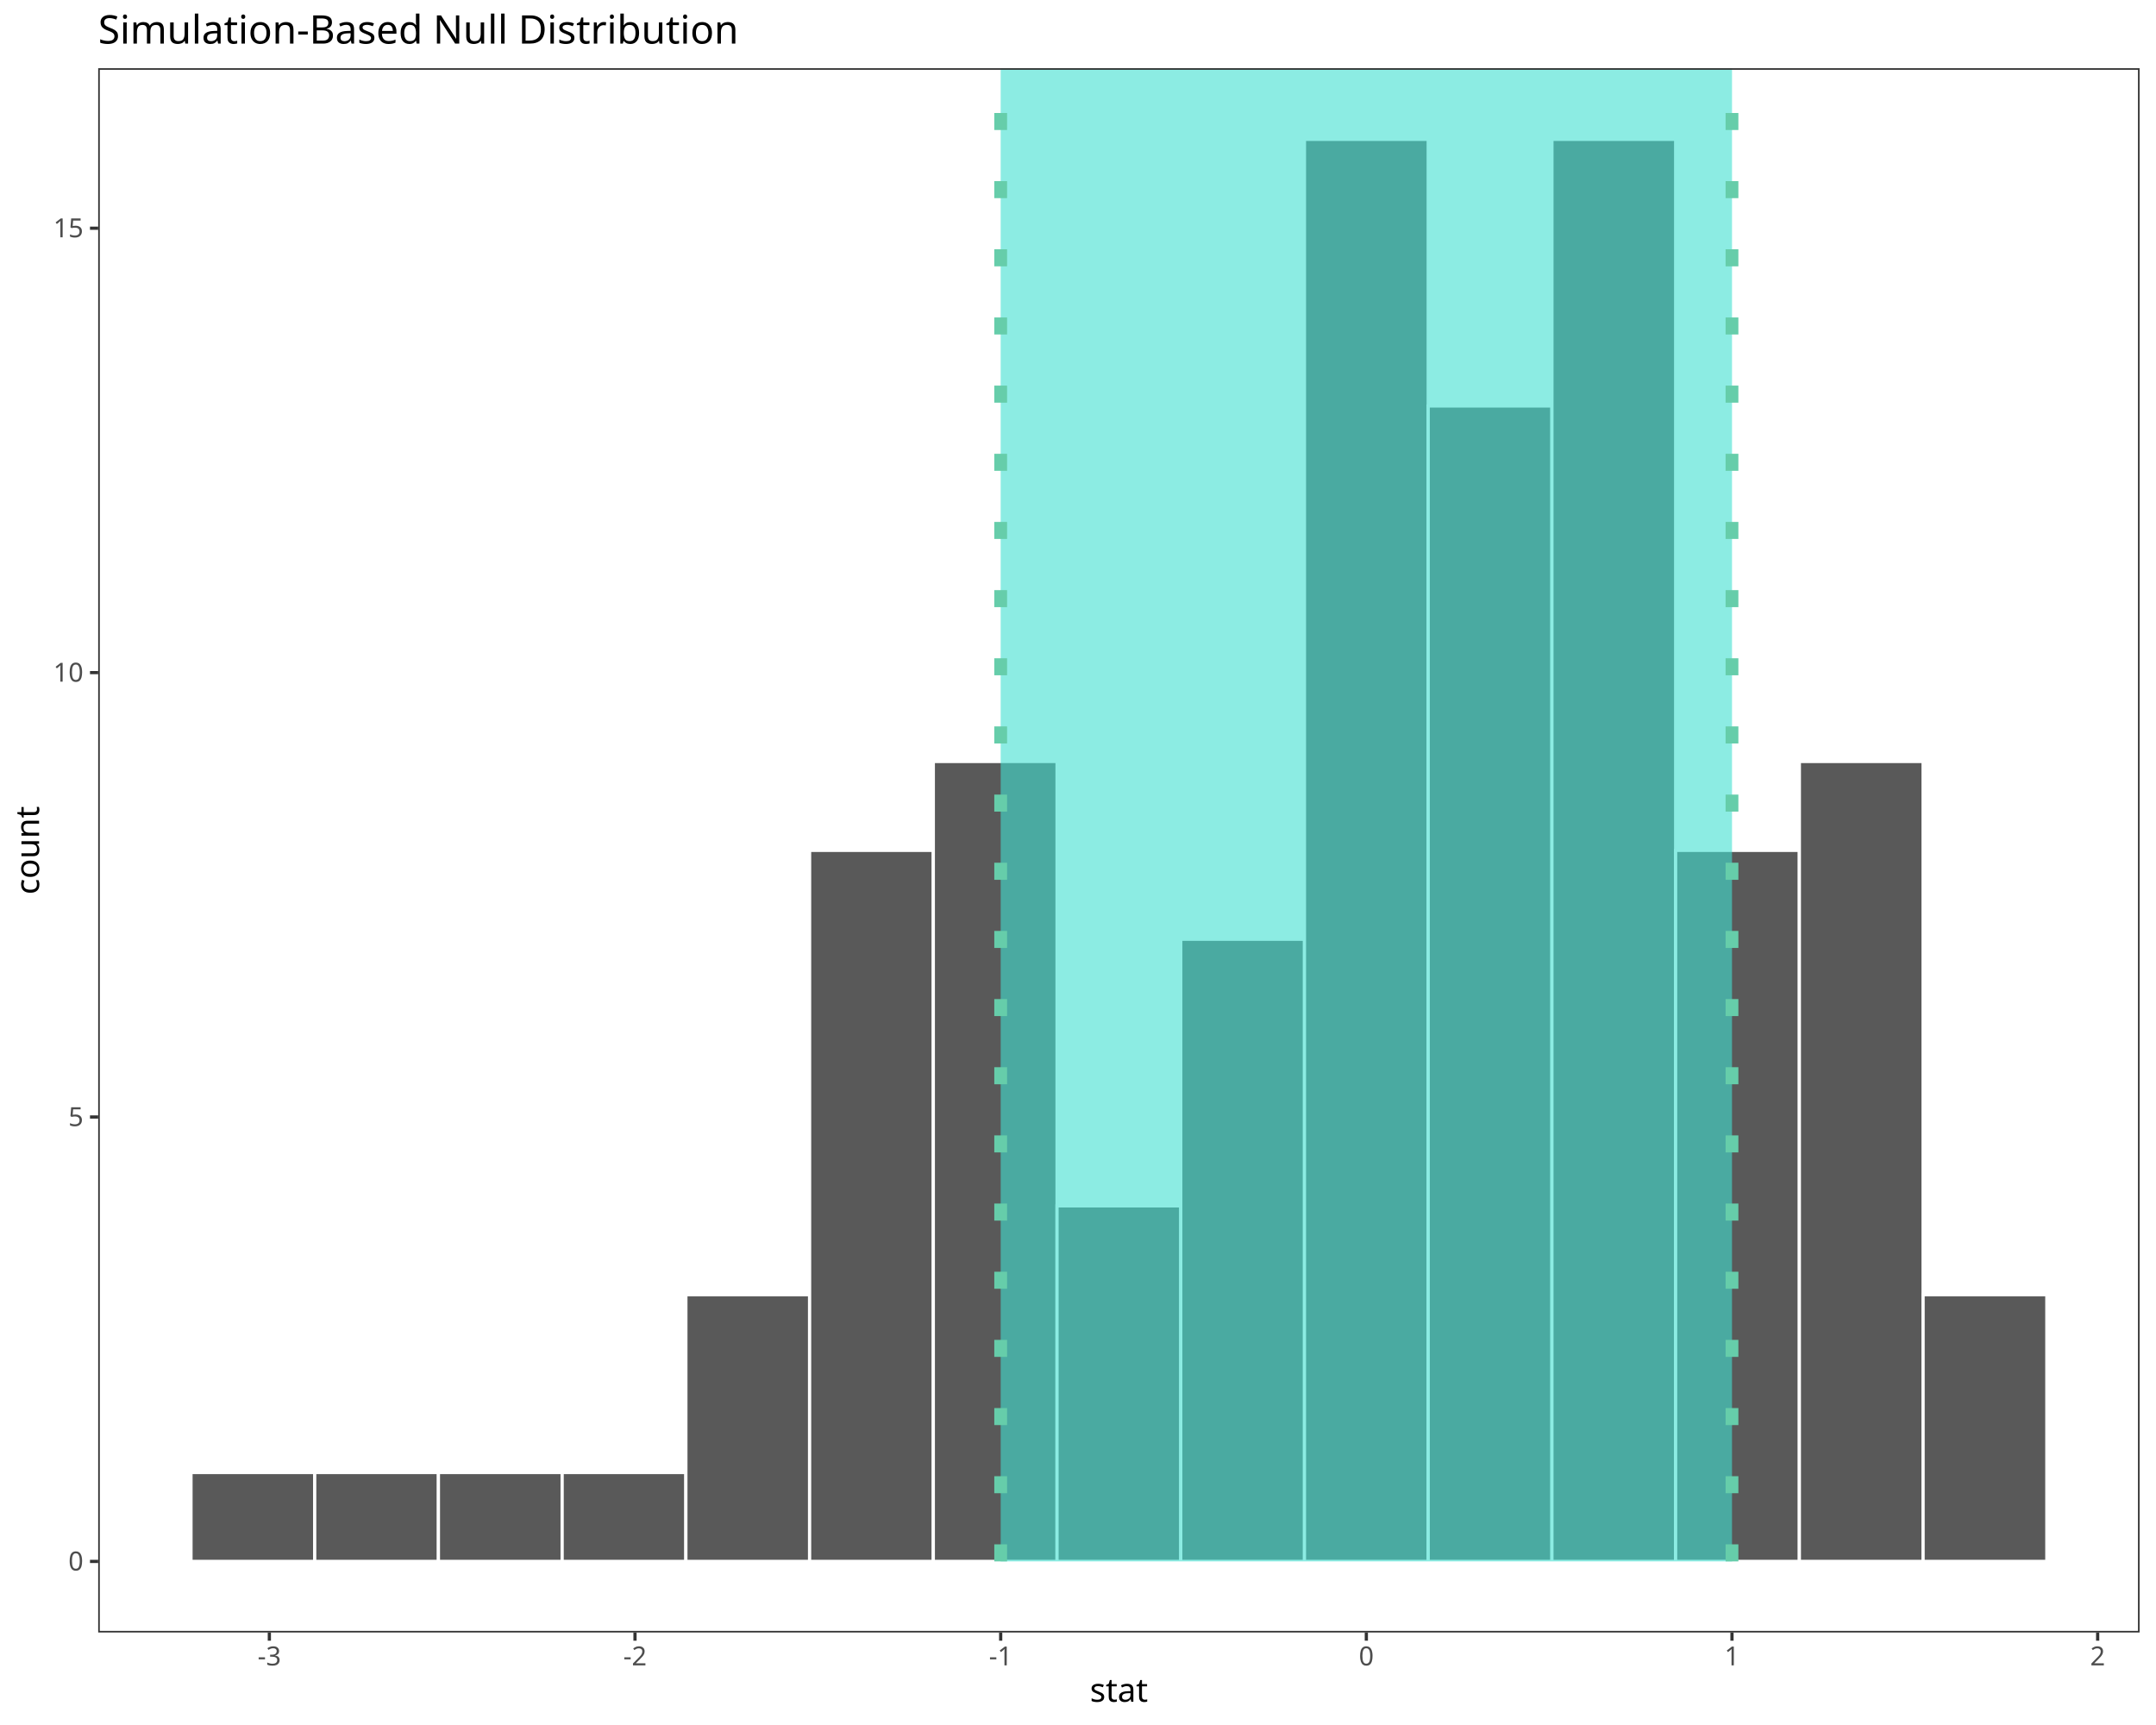
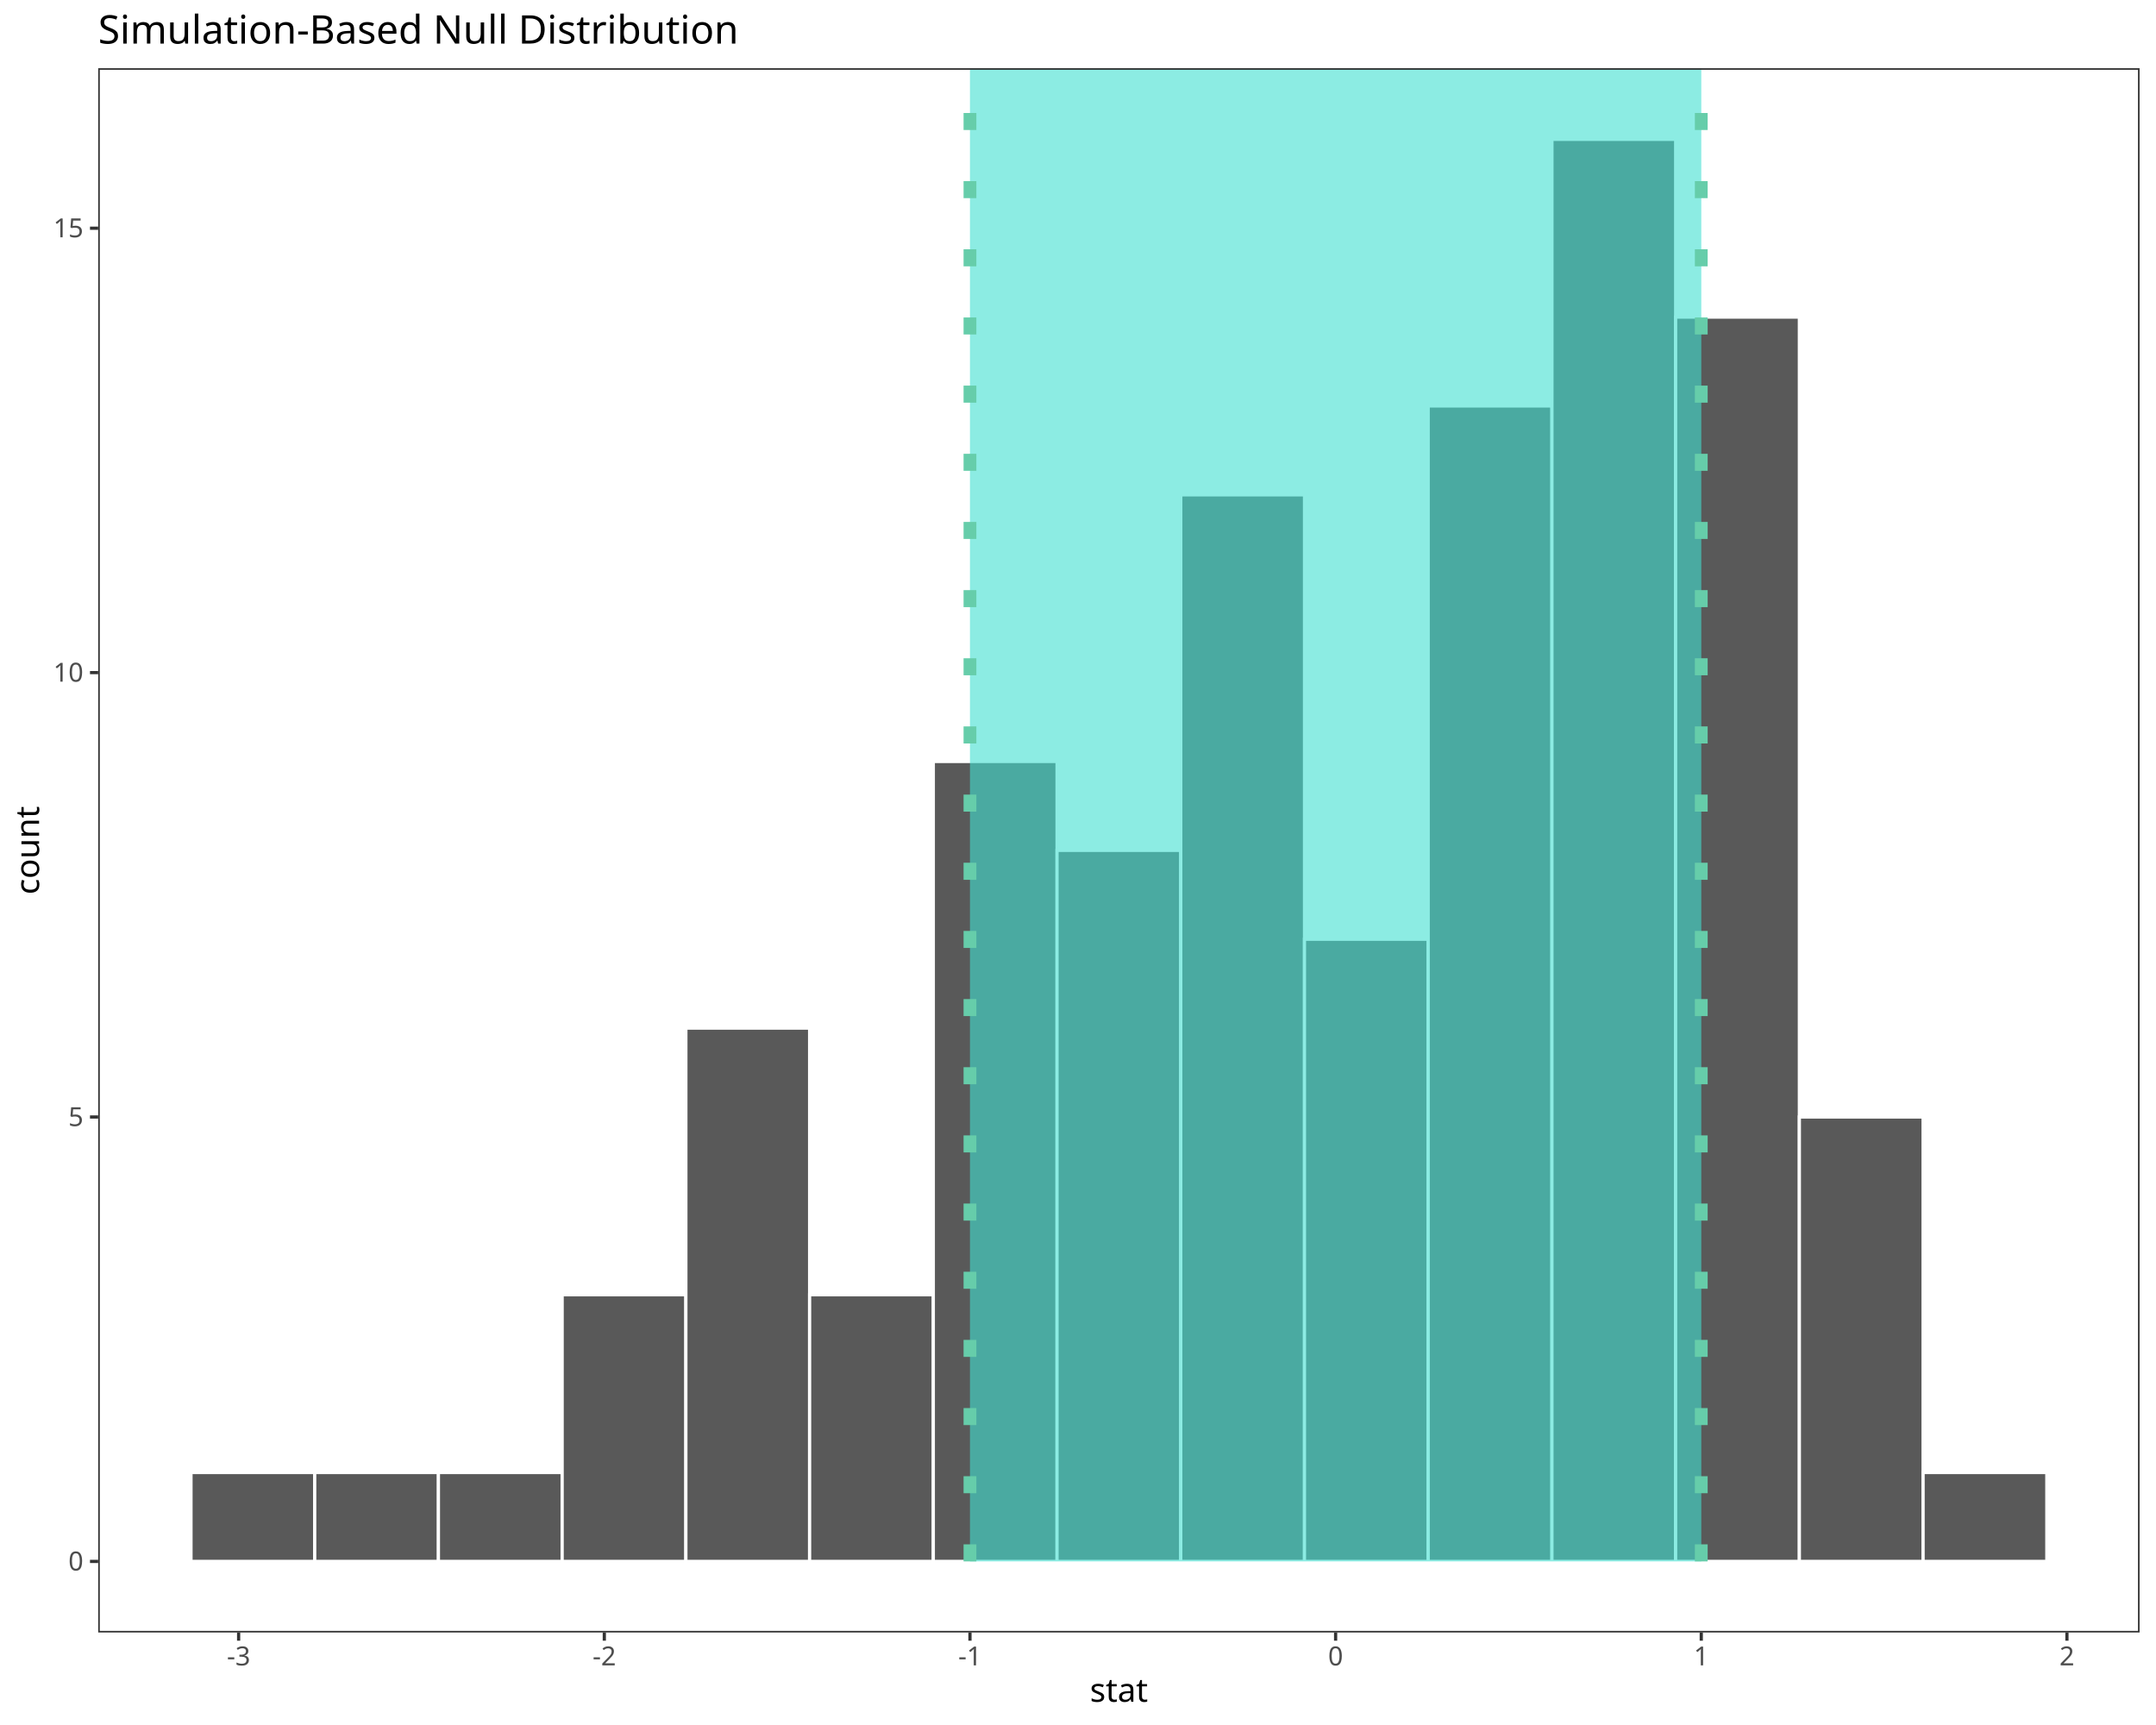
<svg xmlns="http://www.w3.org/2000/svg" class="svglite" data-engine-version="2.0" width="720.00pt" height="576.00pt" viewBox="0 0 720.00 576.00">
  <defs>
    <style type="text/css">
    .svglite line, .svglite polyline, .svglite polygon, .svglite path, .svglite rect, .svglite circle {
      fill: none;
      stroke: #000000;
      stroke-linecap: round;
      stroke-linejoin: round;
      stroke-miterlimit: 10.00;
    }
  </style>
  </defs>
  <rect width="100%" height="100%" style="stroke: none; fill: #FFFFFF;" />
  <defs>
    <clipPath id="cpMC4wMHw3MjAuMDB8MC4wMHw1NzYuMDA=">
      <rect x="0.00" y="0.00" width="720.00" height="576.00" />
    </clipPath>
  </defs>
  <g clip-path="url(#cpMC4wMHw3MjAuMDB8MC4wMHw1NzYuMDA=)">
    <rect x="0.00" y="0.00" width="720.00" height="576.00" style="stroke-width: 1.07; stroke: #FFFFFF; fill: #FFFFFF;" />
  </g>
  <defs>
    <clipPath id="cpMzIuNzl8NzE0LjUyfDIyLjc4fDU0NS4xMQ==">
      <rect x="32.79" y="22.78" width="681.73" height="522.33" />
    </clipPath>
  </defs>
  <g clip-path="url(#cpMzIuNzl8NzE0LjUyfDIyLjc4fDU0NS4xMQ==)">
    <rect x="32.79" y="22.78" width="681.73" height="522.33" style="stroke-width: 1.07; stroke: none; fill: #FFFFFF;" />
    <rect x="63.78" y="491.69" width="41.32" height="29.68" style="stroke-width: 1.07; stroke: #FFFFFF; stroke-linecap: butt; stroke-linejoin: miter; fill: #595959;" />
    <rect x="105.10" y="491.69" width="41.32" height="29.68" style="stroke-width: 1.07; stroke: #FFFFFF; stroke-linecap: butt; stroke-linejoin: miter; fill: #595959;" />
    <rect x="146.41" y="491.69" width="41.32" height="29.68" style="stroke-width: 1.07; stroke: #FFFFFF; stroke-linecap: butt; stroke-linejoin: miter; fill: #595959;" />
-     <rect x="187.73" y="491.69" width="41.32" height="29.68" style="stroke-width: 1.07; stroke: #FFFFFF; stroke-linecap: butt; stroke-linejoin: miter; fill: #595959;" />
-     <rect x="229.05" y="432.34" width="41.32" height="89.03" style="stroke-width: 1.07; stroke: #FFFFFF; stroke-linecap: butt; stroke-linejoin: miter; fill: #595959;" />
-     <rect x="270.37" y="283.95" width="41.32" height="237.42" style="stroke-width: 1.07; stroke: #FFFFFF; stroke-linecap: butt; stroke-linejoin: miter; fill: #595959;" />
+     <rect x="187.73" y="432.34" width="41.32" height="89.03" style="stroke-width: 1.07; stroke: #FFFFFF; stroke-linecap: butt; stroke-linejoin: miter; fill: #595959;" />
+     <rect x="229.05" y="343.30" width="41.32" height="178.07" style="stroke-width: 1.07; stroke: #FFFFFF; stroke-linecap: butt; stroke-linejoin: miter; fill: #595959;" />
+     <rect x="270.37" y="432.34" width="41.32" height="89.03" style="stroke-width: 1.07; stroke: #FFFFFF; stroke-linecap: butt; stroke-linejoin: miter; fill: #595959;" />
    <rect x="311.68" y="254.27" width="41.32" height="267.10" style="stroke-width: 1.07; stroke: #FFFFFF; stroke-linecap: butt; stroke-linejoin: miter; fill: #595959;" />
-     <rect x="353.00" y="402.66" width="41.32" height="118.71" style="stroke-width: 1.07; stroke: #FFFFFF; stroke-linecap: butt; stroke-linejoin: miter; fill: #595959;" />
-     <rect x="394.32" y="313.63" width="41.32" height="207.74" style="stroke-width: 1.07; stroke: #FFFFFF; stroke-linecap: butt; stroke-linejoin: miter; fill: #595959;" />
-     <rect x="435.63" y="46.53" width="41.32" height="474.84" style="stroke-width: 1.07; stroke: #FFFFFF; stroke-linecap: butt; stroke-linejoin: miter; fill: #595959;" />
+     <rect x="353.00" y="283.95" width="41.32" height="237.42" style="stroke-width: 1.07; stroke: #FFFFFF; stroke-linecap: butt; stroke-linejoin: miter; fill: #595959;" />
+     <rect x="394.32" y="165.24" width="41.32" height="356.13" style="stroke-width: 1.07; stroke: #FFFFFF; stroke-linecap: butt; stroke-linejoin: miter; fill: #595959;" />
+     <rect x="435.63" y="313.63" width="41.32" height="207.74" style="stroke-width: 1.07; stroke: #FFFFFF; stroke-linecap: butt; stroke-linejoin: miter; fill: #595959;" />
    <rect x="476.95" y="135.56" width="41.32" height="385.81" style="stroke-width: 1.07; stroke: #FFFFFF; stroke-linecap: butt; stroke-linejoin: miter; fill: #595959;" />
    <rect x="518.27" y="46.53" width="41.32" height="474.84" style="stroke-width: 1.07; stroke: #FFFFFF; stroke-linecap: butt; stroke-linejoin: miter; fill: #595959;" />
-     <rect x="559.58" y="283.95" width="41.32" height="237.42" style="stroke-width: 1.07; stroke: #FFFFFF; stroke-linecap: butt; stroke-linejoin: miter; fill: #595959;" />
-     <rect x="600.90" y="254.27" width="41.32" height="267.10" style="stroke-width: 1.07; stroke: #FFFFFF; stroke-linecap: butt; stroke-linejoin: miter; fill: #595959;" />
-     <rect x="642.22" y="432.34" width="41.32" height="89.03" style="stroke-width: 1.07; stroke: #FFFFFF; stroke-linecap: butt; stroke-linejoin: miter; fill: #595959;" />
-     <rect x="334.18" y="22.78" width="244.23" height="498.59" style="stroke-width: 1.07; stroke: none; stroke-dasharray: 1.42,4.27; stroke-linecap: butt; stroke-linejoin: miter; fill: #40E0D0; fill-opacity: 0.60;" />
-     <line x1="334.18" y1="521.37" x2="334.18" y2="22.78" style="stroke-width: 4.27; stroke: #66CDAA; stroke-dasharray: 5.69,17.07; stroke-linecap: butt;" />
-     <line x1="578.40" y1="521.37" x2="578.40" y2="22.78" style="stroke-width: 4.27; stroke: #66CDAA; stroke-dasharray: 5.69,17.07; stroke-linecap: butt;" />
+     <rect x="559.58" y="105.88" width="41.32" height="415.49" style="stroke-width: 1.07; stroke: #FFFFFF; stroke-linecap: butt; stroke-linejoin: miter; fill: #595959;" />
+     <rect x="600.90" y="372.98" width="41.32" height="148.39" style="stroke-width: 1.07; stroke: #FFFFFF; stroke-linecap: butt; stroke-linejoin: miter; fill: #595959;" />
+     <rect x="642.22" y="491.69" width="41.32" height="29.68" style="stroke-width: 1.07; stroke: #FFFFFF; stroke-linecap: butt; stroke-linejoin: miter; fill: #595959;" />
+     <rect x="323.92" y="22.78" width="244.23" height="498.59" style="stroke-width: 1.07; stroke: none; stroke-dasharray: 1.42,4.27; stroke-linecap: butt; stroke-linejoin: miter; fill: #40E0D0; fill-opacity: 0.60;" />
+     <line x1="323.92" y1="521.37" x2="323.92" y2="22.78" style="stroke-width: 4.27; stroke: #66CDAA; stroke-dasharray: 5.69,17.07; stroke-linecap: butt;" />
+     <line x1="568.14" y1="521.37" x2="568.14" y2="22.78" style="stroke-width: 4.27; stroke: #66CDAA; stroke-dasharray: 5.69,17.07; stroke-linecap: butt;" />
    <rect x="32.79" y="22.78" width="681.73" height="522.33" style="stroke-width: 1.07; stroke: #333333;" />
  </g>
  <g clip-path="url(#cpMC4wMHw3MjAuMDB8MC4wMHw1NzYuMDA=)">
    <text x="27.86" y="524.40" text-anchor="end" style="font-size: 8.80px; fill: #4D4D4D; font-family: sans;" textLength="4.89px" lengthAdjust="spacingAndGlyphs">0</text>
    <text x="27.86" y="376.01" text-anchor="end" style="font-size: 8.80px; fill: #4D4D4D; font-family: sans;" textLength="4.89px" lengthAdjust="spacingAndGlyphs">5</text>
    <text x="27.86" y="227.62" text-anchor="end" style="font-size: 8.80px; fill: #4D4D4D; font-family: sans;" textLength="9.79px" lengthAdjust="spacingAndGlyphs">10</text>
    <text x="27.86" y="79.23" text-anchor="end" style="font-size: 8.80px; fill: #4D4D4D; font-family: sans;" textLength="9.79px" lengthAdjust="spacingAndGlyphs">15</text>
    <polyline points="30.05,521.37 32.79,521.37 " style="stroke-width: 1.07; stroke: #333333; stroke-linecap: butt;" />
    <polyline points="30.05,372.98 32.79,372.98 " style="stroke-width: 1.07; stroke: #333333; stroke-linecap: butt;" />
    <polyline points="30.05,224.59 32.79,224.59 " style="stroke-width: 1.07; stroke: #333333; stroke-linecap: butt;" />
    <polyline points="30.05,76.20 32.79,76.20 " style="stroke-width: 1.07; stroke: #333333; stroke-linecap: butt;" />
-     <polyline points="89.95,547.85 89.95,545.11 " style="stroke-width: 1.07; stroke: #333333; stroke-linecap: butt;" />
-     <polyline points="212.06,547.85 212.06,545.11 " style="stroke-width: 1.07; stroke: #333333; stroke-linecap: butt;" />
-     <polyline points="334.18,547.85 334.18,545.11 " style="stroke-width: 1.07; stroke: #333333; stroke-linecap: butt;" />
-     <polyline points="456.29,547.85 456.29,545.11 " style="stroke-width: 1.07; stroke: #333333; stroke-linecap: butt;" />
-     <polyline points="578.40,547.85 578.40,545.11 " style="stroke-width: 1.07; stroke: #333333; stroke-linecap: butt;" />
-     <polyline points="700.52,547.85 700.52,545.11 " style="stroke-width: 1.07; stroke: #333333; stroke-linecap: butt;" />
-     <text x="89.95" y="556.10" text-anchor="middle" style="font-size: 8.80px; fill: #4D4D4D; font-family: sans;" textLength="7.82px" lengthAdjust="spacingAndGlyphs">-3</text>
-     <text x="212.06" y="556.10" text-anchor="middle" style="font-size: 8.80px; fill: #4D4D4D; font-family: sans;" textLength="7.82px" lengthAdjust="spacingAndGlyphs">-2</text>
-     <text x="334.18" y="556.10" text-anchor="middle" style="font-size: 8.80px; fill: #4D4D4D; font-family: sans;" textLength="7.82px" lengthAdjust="spacingAndGlyphs">-1</text>
-     <text x="456.29" y="556.10" text-anchor="middle" style="font-size: 8.80px; fill: #4D4D4D; font-family: sans;" textLength="4.89px" lengthAdjust="spacingAndGlyphs">0</text>
-     <text x="578.40" y="556.10" text-anchor="middle" style="font-size: 8.80px; fill: #4D4D4D; font-family: sans;" textLength="4.89px" lengthAdjust="spacingAndGlyphs">1</text>
-     <text x="700.52" y="556.10" text-anchor="middle" style="font-size: 8.80px; fill: #4D4D4D; font-family: sans;" textLength="4.89px" lengthAdjust="spacingAndGlyphs">2</text>
+     <polyline points="79.69,547.85 79.69,545.11 " style="stroke-width: 1.07; stroke: #333333; stroke-linecap: butt;" />
+     <polyline points="201.81,547.85 201.81,545.11 " style="stroke-width: 1.07; stroke: #333333; stroke-linecap: butt;" />
+     <polyline points="323.92,547.85 323.92,545.11 " style="stroke-width: 1.07; stroke: #333333; stroke-linecap: butt;" />
+     <polyline points="446.03,547.85 446.03,545.11 " style="stroke-width: 1.07; stroke: #333333; stroke-linecap: butt;" />
+     <polyline points="568.14,547.85 568.14,545.11 " style="stroke-width: 1.07; stroke: #333333; stroke-linecap: butt;" />
+     <polyline points="690.26,547.85 690.26,545.11 " style="stroke-width: 1.07; stroke: #333333; stroke-linecap: butt;" />
+     <text x="79.69" y="556.10" text-anchor="middle" style="font-size: 8.80px; fill: #4D4D4D; font-family: sans;" textLength="7.82px" lengthAdjust="spacingAndGlyphs">-3</text>
+     <text x="201.81" y="556.10" text-anchor="middle" style="font-size: 8.80px; fill: #4D4D4D; font-family: sans;" textLength="7.82px" lengthAdjust="spacingAndGlyphs">-2</text>
+     <text x="323.92" y="556.10" text-anchor="middle" style="font-size: 8.80px; fill: #4D4D4D; font-family: sans;" textLength="7.82px" lengthAdjust="spacingAndGlyphs">-1</text>
+     <text x="446.03" y="556.10" text-anchor="middle" style="font-size: 8.80px; fill: #4D4D4D; font-family: sans;" textLength="4.89px" lengthAdjust="spacingAndGlyphs">0</text>
+     <text x="568.14" y="556.10" text-anchor="middle" style="font-size: 8.80px; fill: #4D4D4D; font-family: sans;" textLength="4.89px" lengthAdjust="spacingAndGlyphs">1</text>
+     <text x="690.26" y="556.10" text-anchor="middle" style="font-size: 8.80px; fill: #4D4D4D; font-family: sans;" textLength="4.89px" lengthAdjust="spacingAndGlyphs">2</text>
    <text x="373.66" y="568.24" text-anchor="middle" style="font-size: 11.00px; font-family: sans;" textLength="17.73px" lengthAdjust="spacingAndGlyphs">stat</text>
    <text transform="translate(13.05,283.95) rotate(-90)" text-anchor="middle" style="font-size: 11.00px; font-family: sans;" textLength="26.91px" lengthAdjust="spacingAndGlyphs">count</text>
    <text x="32.79" y="14.56" style="font-size: 13.20px; font-family: sans;" textLength="199.57px" lengthAdjust="spacingAndGlyphs">Simulation-Based Null Distribution</text>
  </g>
</svg>
